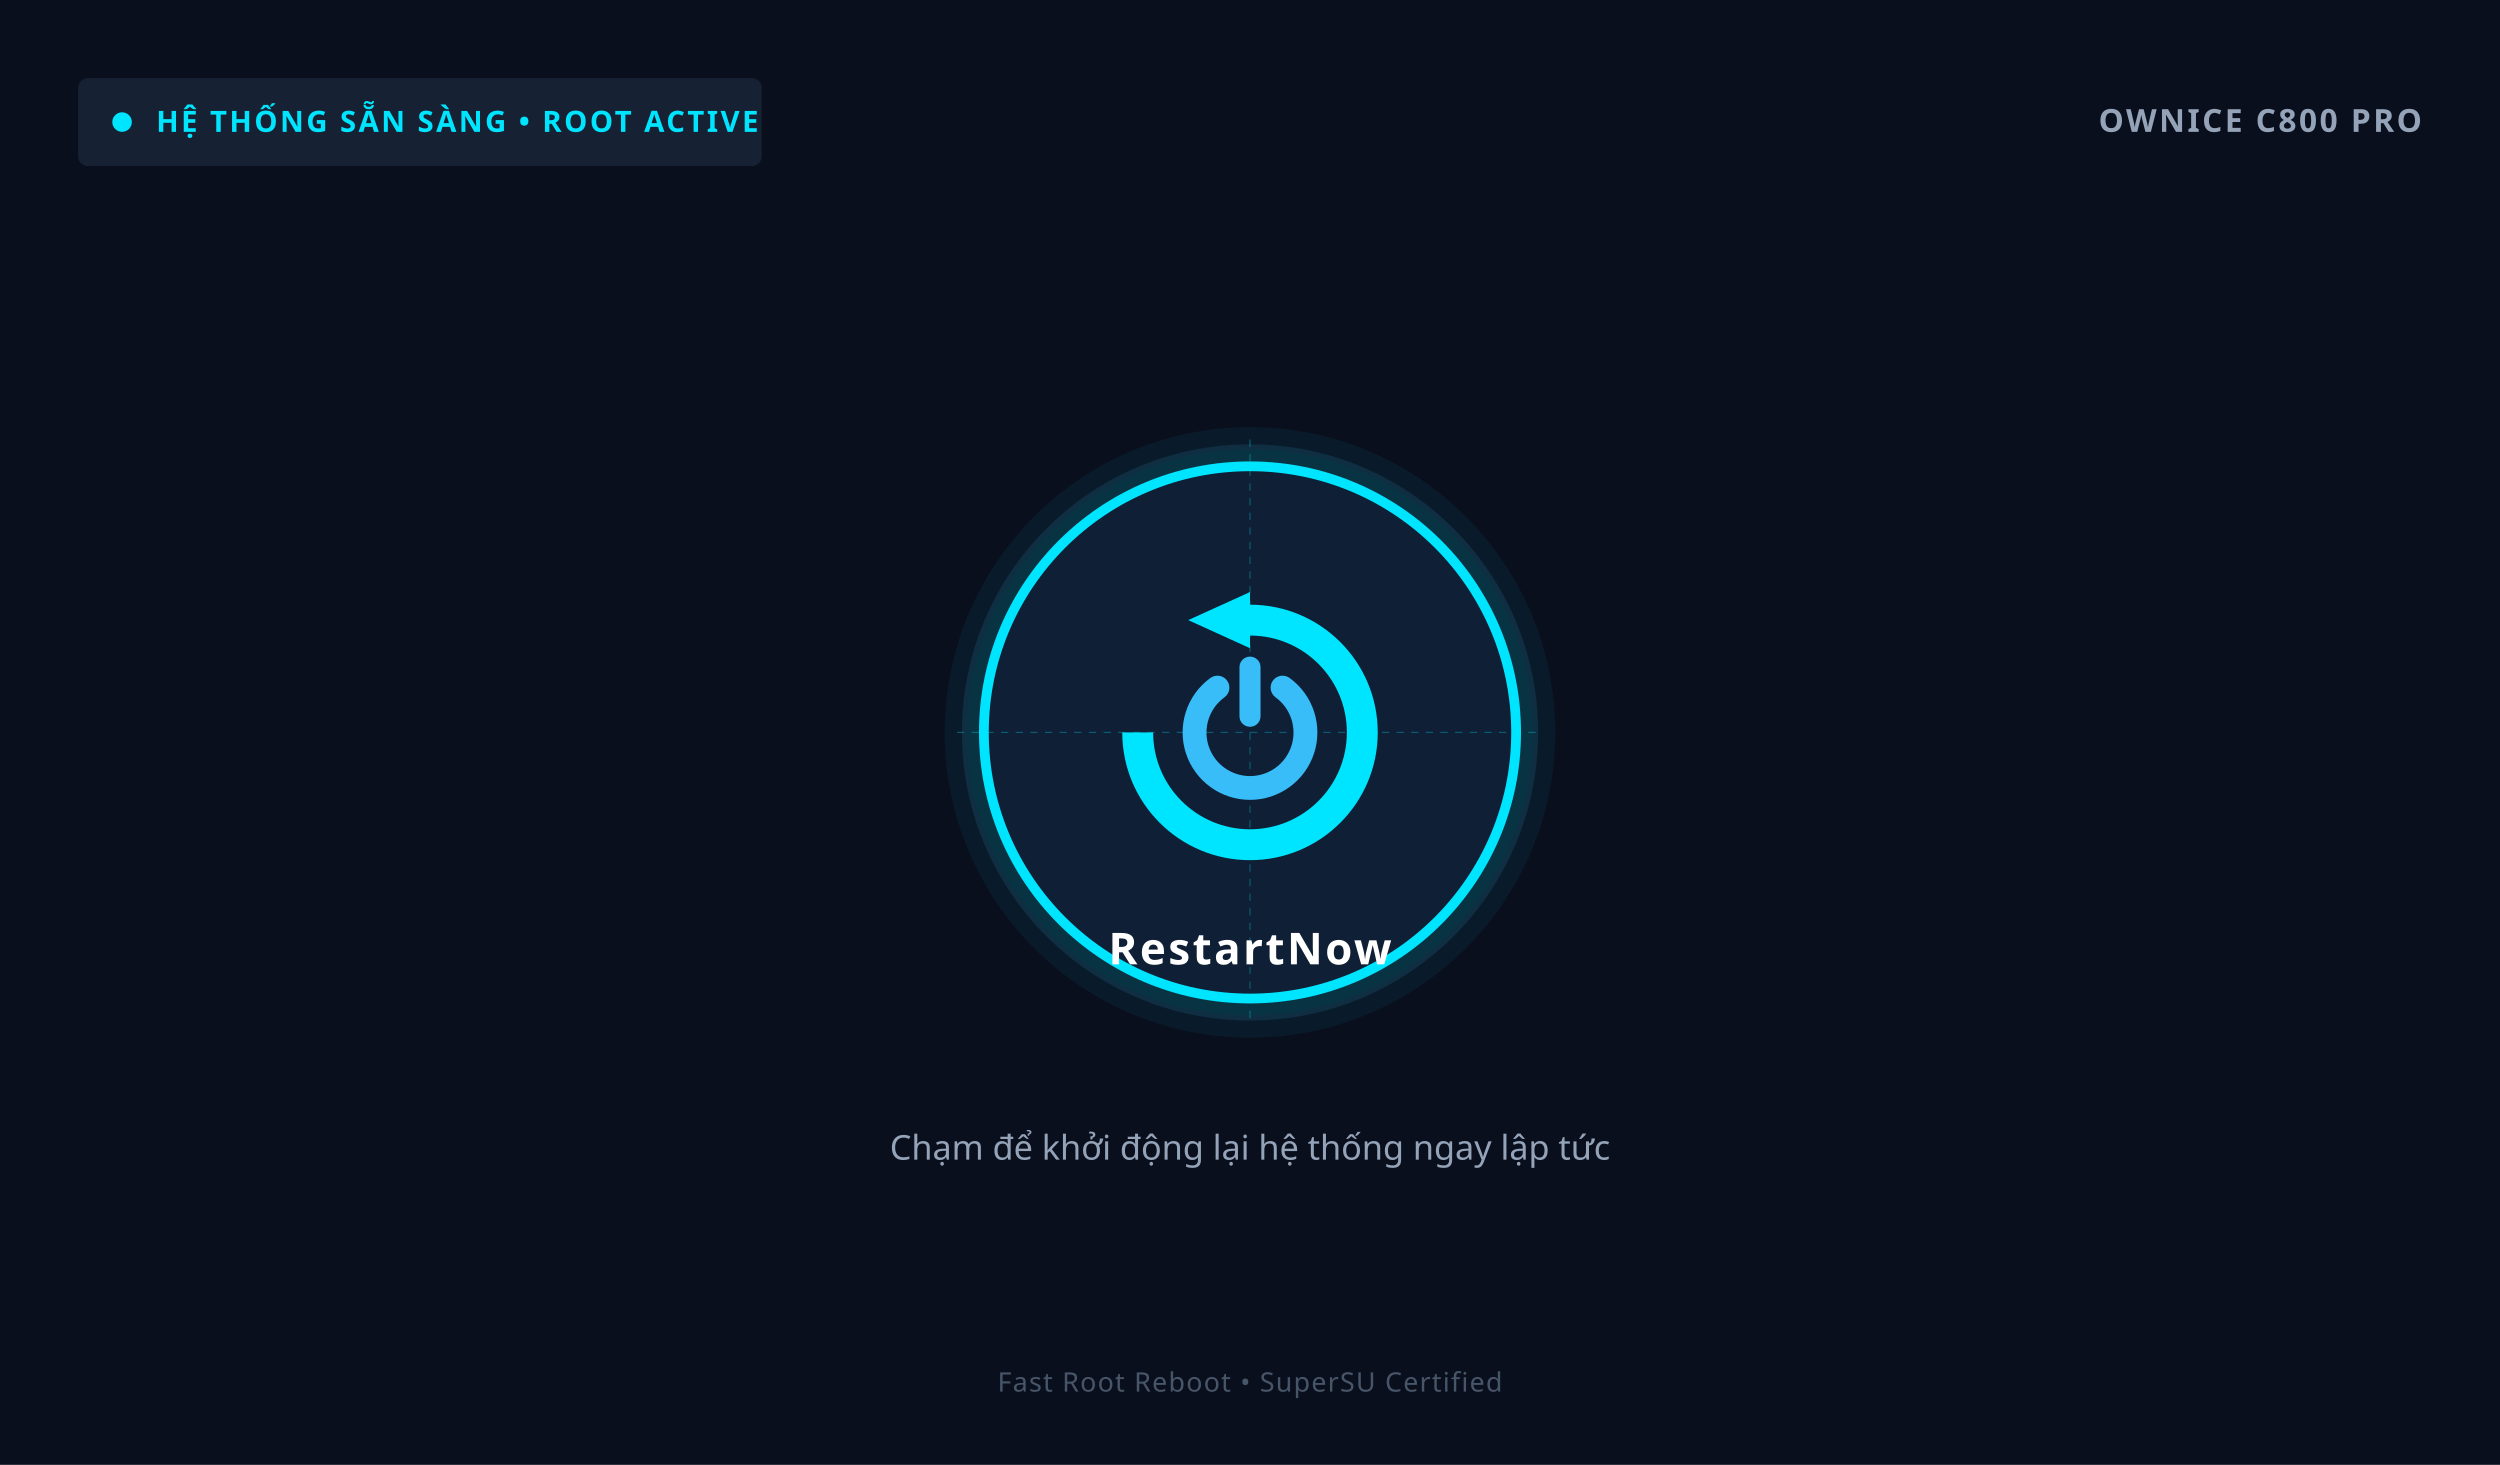
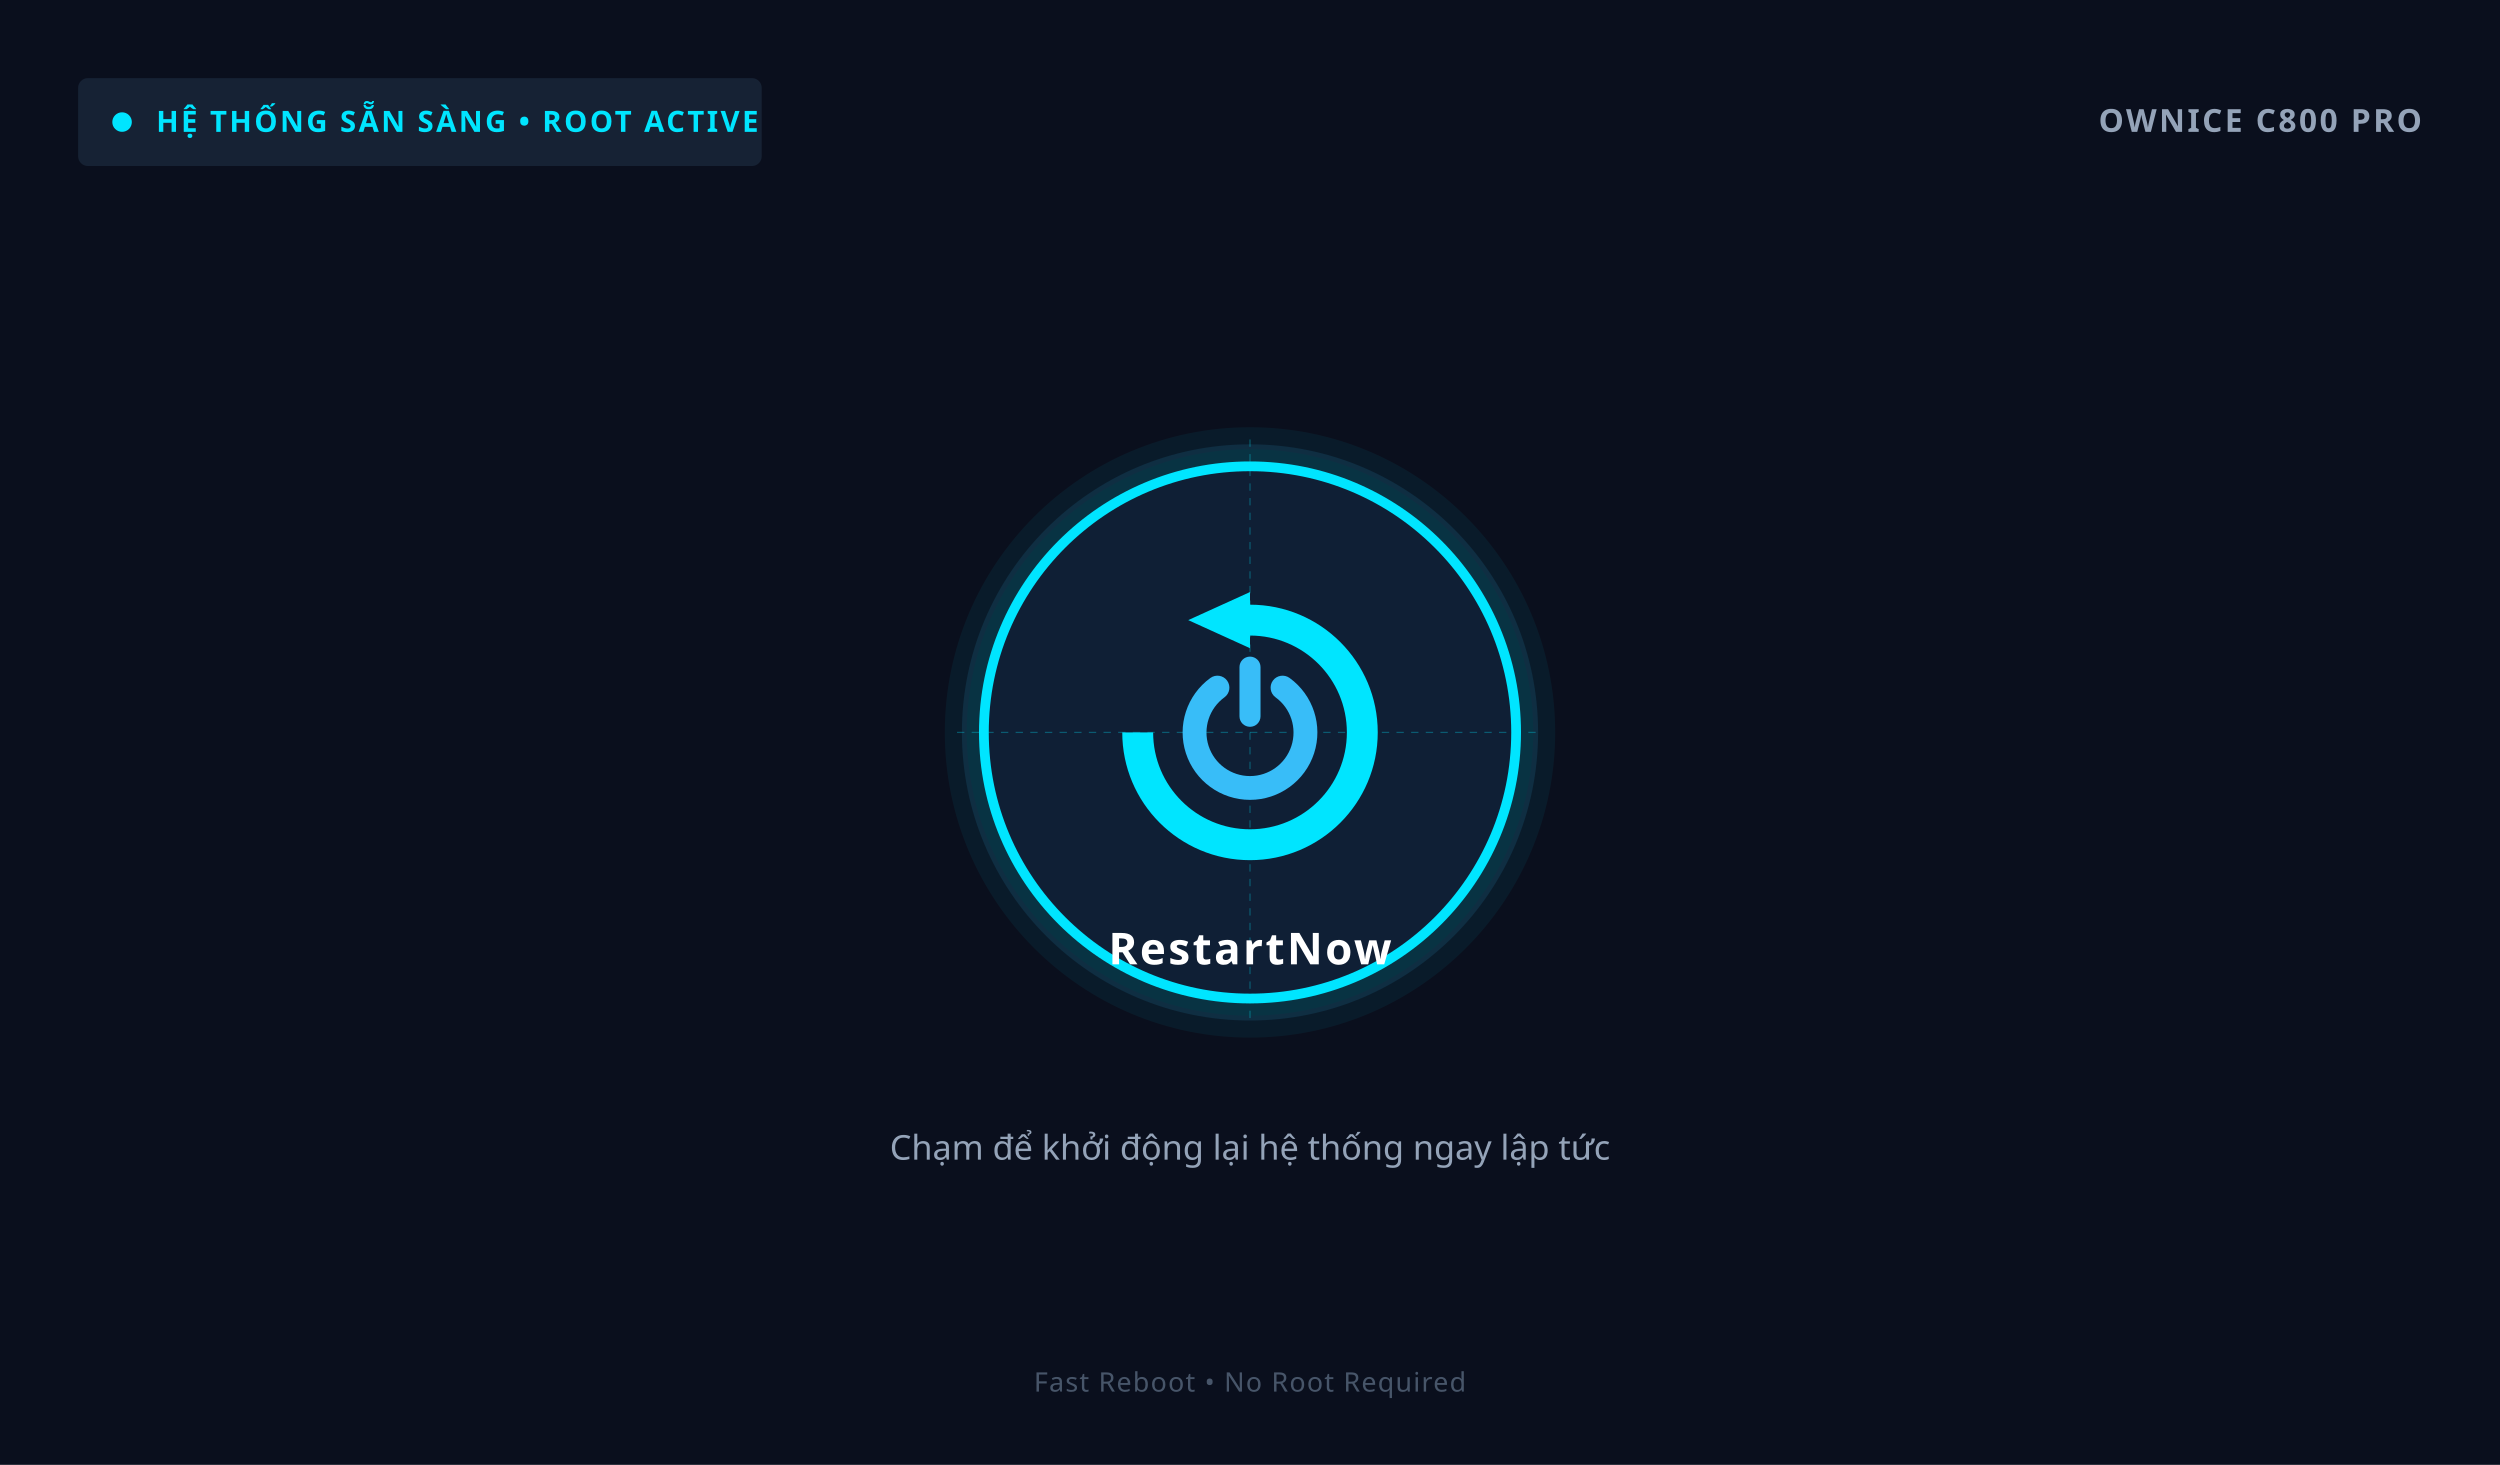
<svg xmlns="http://www.w3.org/2000/svg" width="1024" height="600" viewBox="0 0 1024 600">
  <rect width="1024" height="600" fill="#0A0F1D" />
  <rect x="32" y="32" width="280" height="36" rx="4" fill="#162234" />
  <circle cx="50" cy="50" r="4" fill="#00E5FF" />
  <text x="64" y="54" fill="#00E5FF" font-size="12" font-family="sans-serif" font-weight="bold" letter-spacing="1">HỆ THỐNG SẴN SÀNG • ROOT ACTIVE</text>
  <text x="992" y="54" fill="#94A3B8" font-size="13" font-family="sans-serif" font-weight="bold" text-anchor="end" letter-spacing="1">OWNICE C800 PRO</text>
  <circle cx="512.0" cy="300.0" r="125" fill="#00E5FF" opacity="0.06" />
  <circle cx="512.0" cy="300.0" r="117" fill="#00E5FF" opacity="0.12" stroke="#38BDF8" stroke-width="2" />
  <circle cx="512.0" cy="300.0" r="109" fill="#0F1F35" stroke="#00E5FF" stroke-width="4" />
  <line x1="512.0" y1="180.0" x2="512.0" y2="420.0" stroke="#00E5FF" stroke-width="0.5" stroke-dasharray="3,3" opacity="0.3" />
  <line x1="392.0" y1="300.0" x2="632.0" y2="300.0" stroke="#00E5FF" stroke-width="0.5" stroke-dasharray="3,3" opacity="0.3" />
  <g transform="translate(454.5, 242.5) scale(1.15)">
    <path fill="#00E5FF" d="M 50.0,4.5 A 45.5 45.5 0 1 1 4.5 50.0 L 15.5 50.0 A 34.5 34.5 0 1 0 50.0 15.5 L 50.0,20.0 L 28.0,10.0 L 50.0,0.0 Z" />
    <path fill="#38BDF8" d="M 46.25,26.75 A 3.75 3.75 0 0 1 53.75,26.75 L 53.75,44.25 A 3.75 3.75 0 0 1 46.25,44.25 Z" />
    <path fill="#38BDF8" d="M 64.1,30.6 A 24.0 24.0 0 1 1 35.9,30.6 A 4.25 4.25 0 0 1 40.9,37.5 A 15.5 15.5 0 1 0 59.1,37.5 A 4.25 4.25 0 0 1 64.1,30.6 Z" />
  </g>
  <text x="512.0" y="395.0" fill="#FFFFFF" font-size="18" font-family="sans-serif" font-weight="900" text-anchor="middle" letter-spacing="1">RestartNow</text>
  <text x="512.0" y="475" fill="#94A3B8" font-size="14" font-family="sans-serif" text-anchor="middle">Chạm để khởi động lại hệ thống ngay lập tức</text>
-   <text x="512.0" y="570" fill="#475569" font-size="11" font-family="sans-serif" text-anchor="middle" letter-spacing="0.5">Fast Root Reboot • SuperSU Certified</text>
+   <text x="512.0" y="570" fill="#475569" font-size="11" font-family="sans-serif" text-anchor="middle" letter-spacing="0.5">Fast Reboot • No Root Required</text>
</svg>
